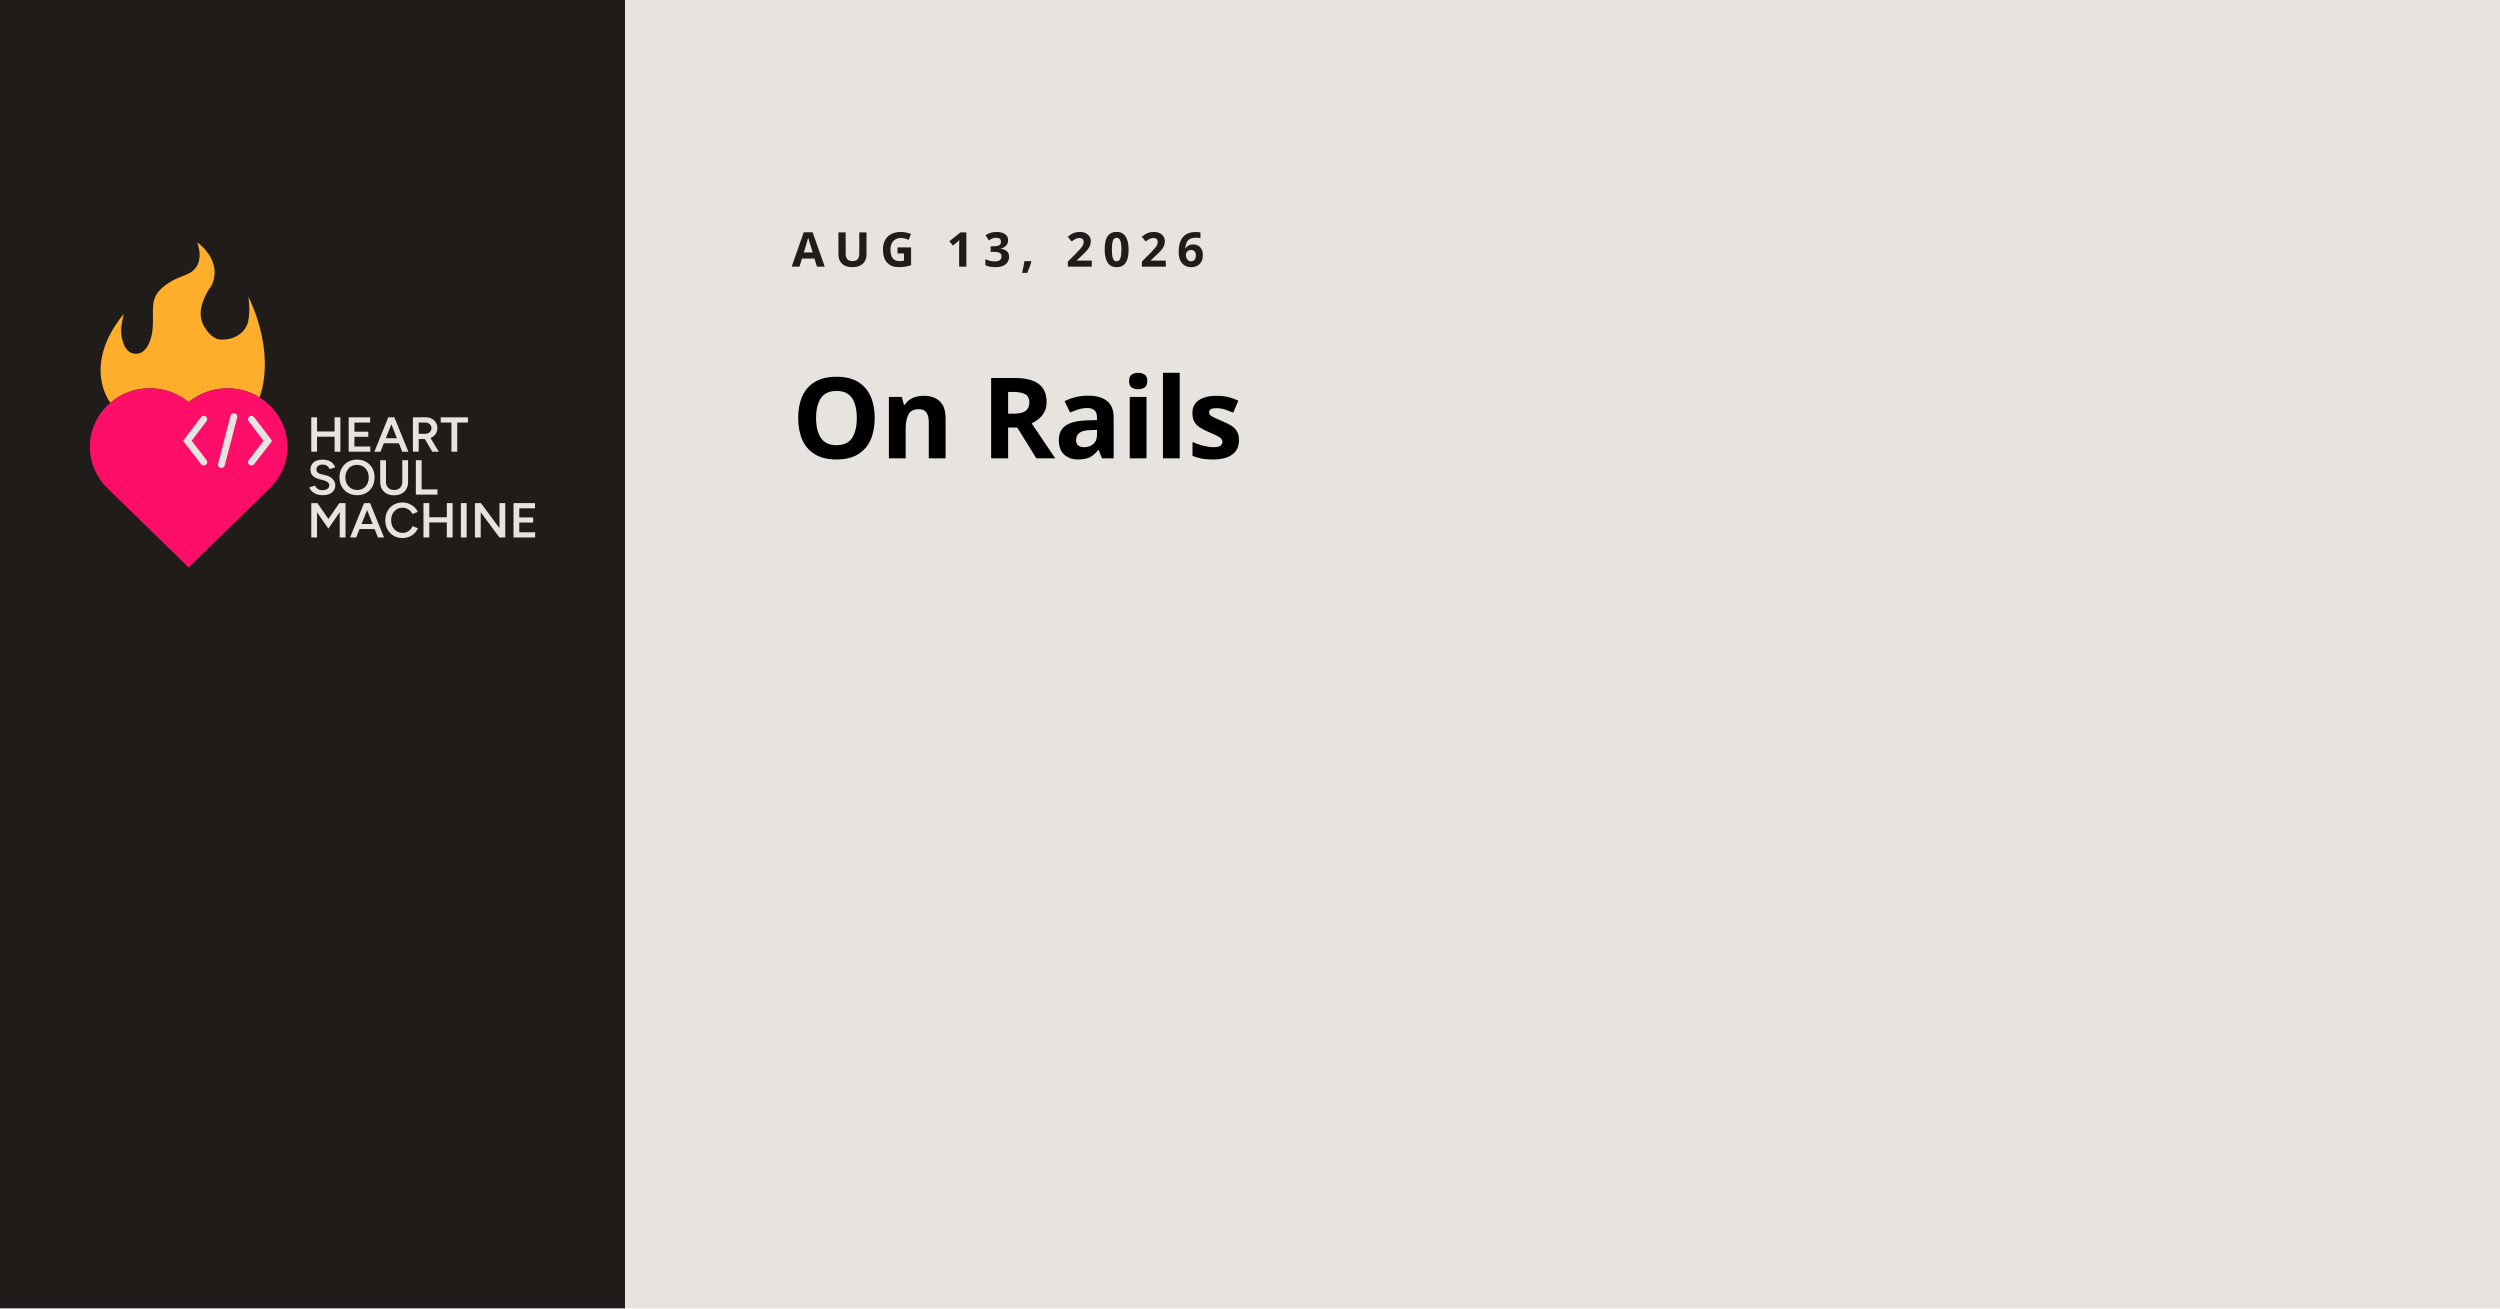
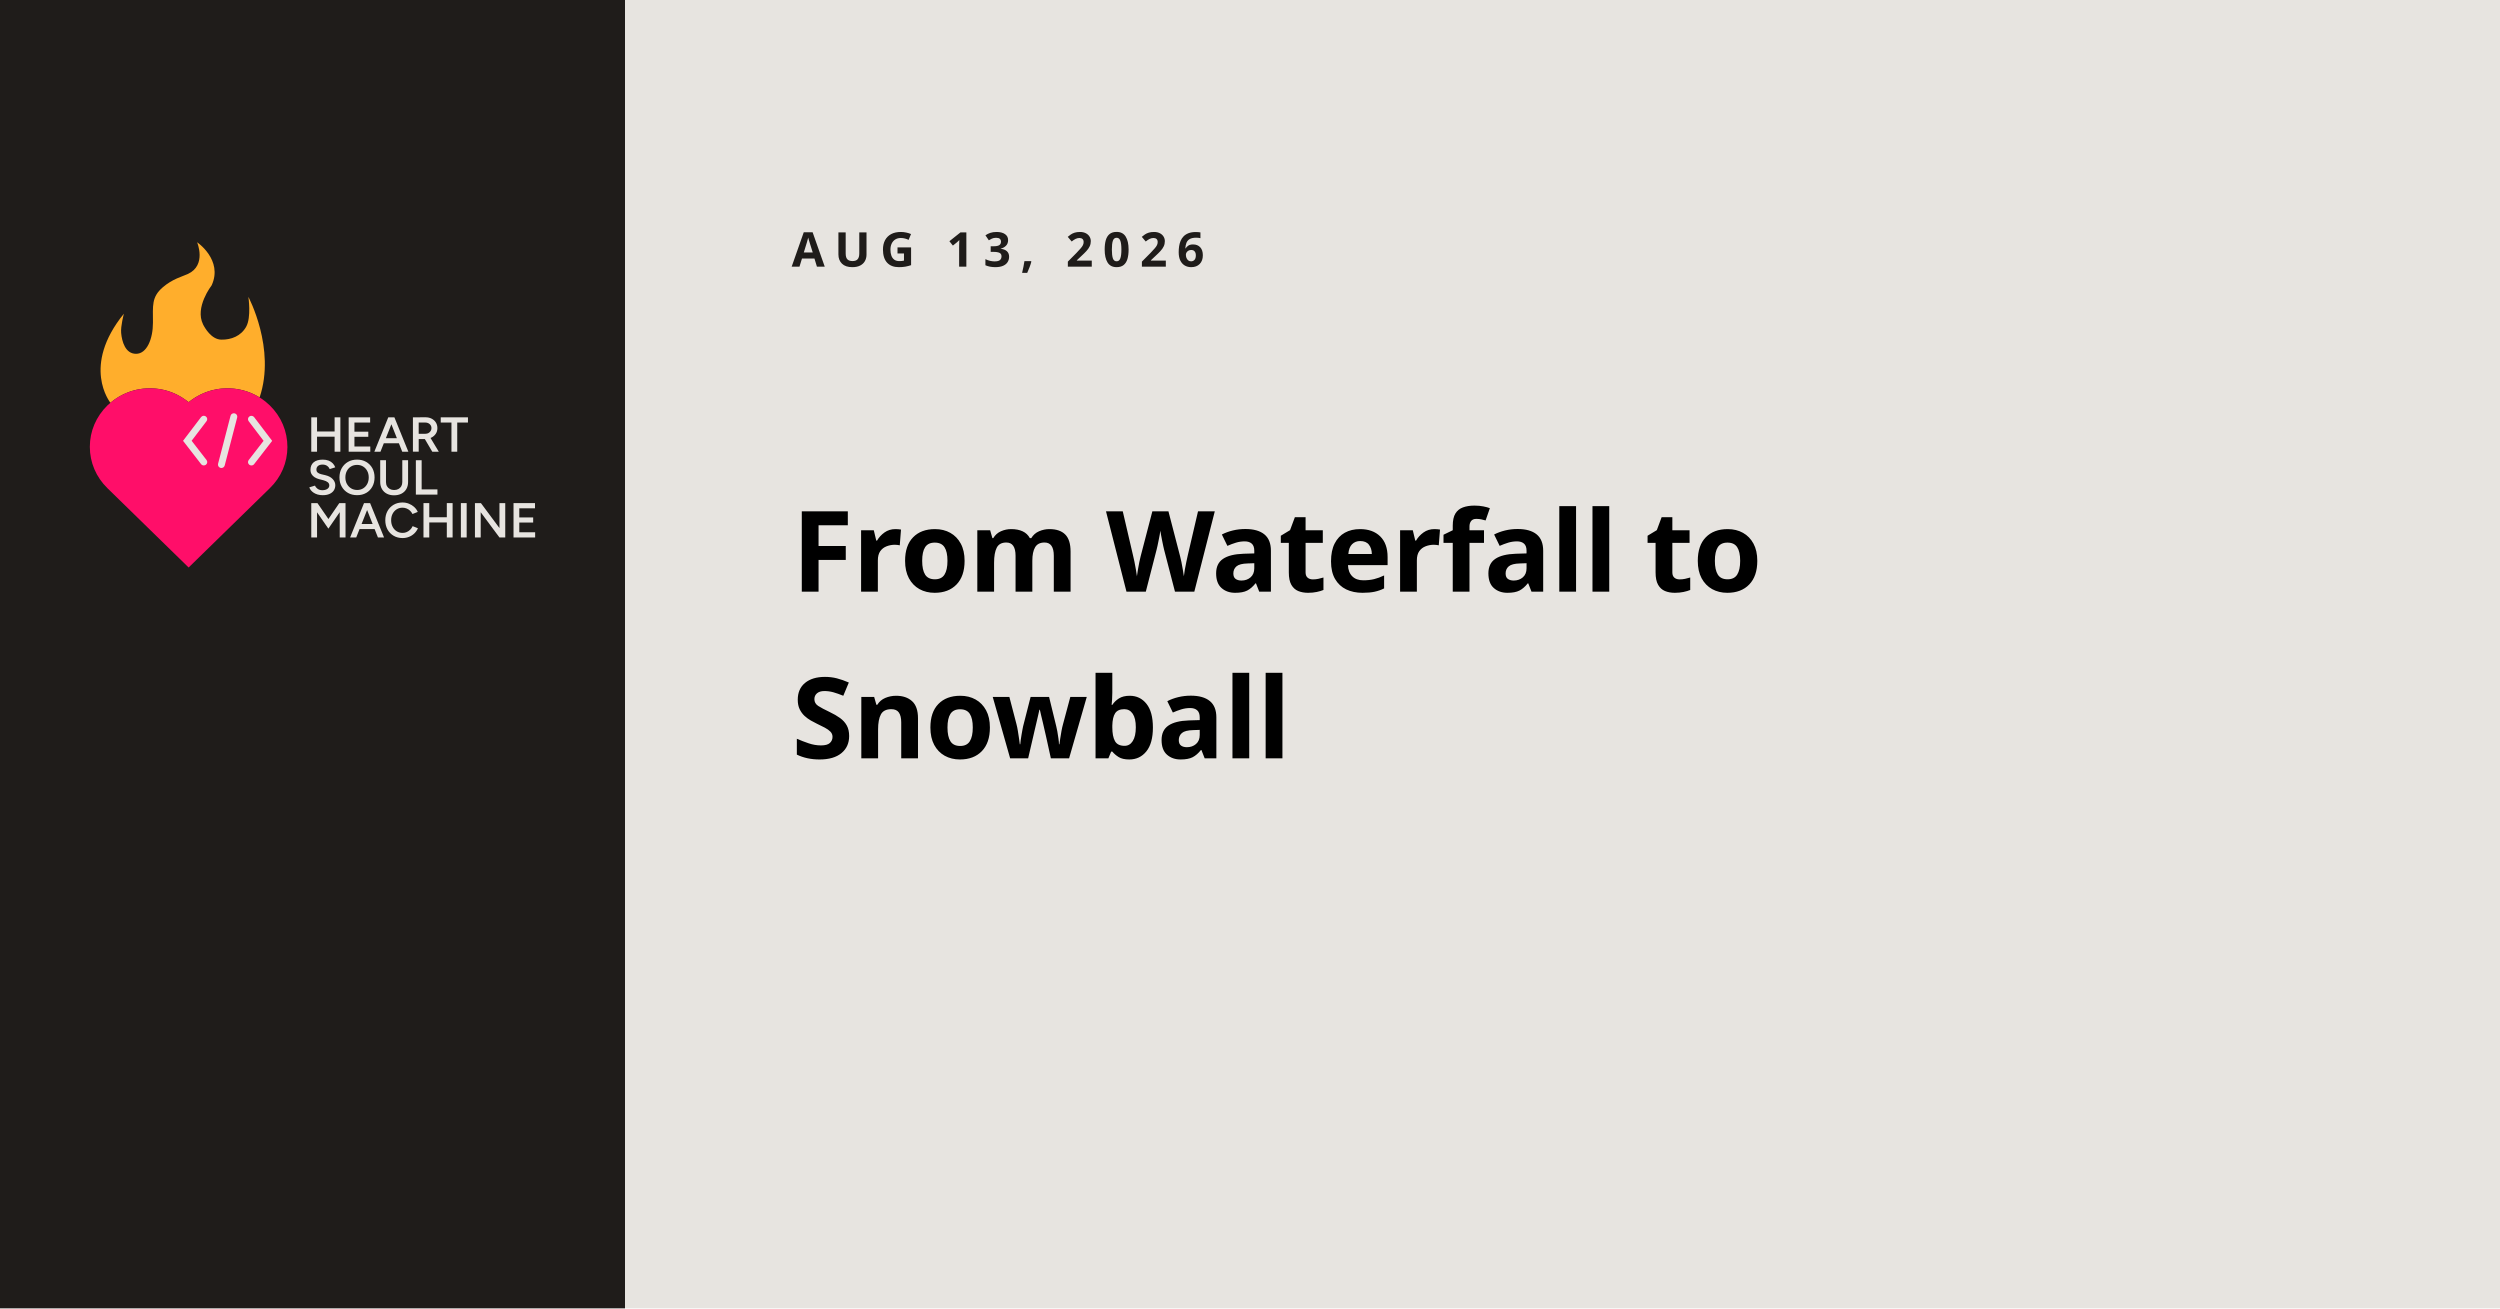
<svg xmlns="http://www.w3.org/2000/svg" id="Preview" data-name="Layer 1" viewBox="0 0 1200 628">
  <defs>
    <style>

      .date {
        font-family: Figtree;
        font-size: 23.02px;
        font-variation-settings: 'wght' 300;
        font-weight: 700;
        letter-spacing: .2em;
        text-transform: uppercase;
      }

      .date, .grey {
-           fill: #1f1c1a;
+         fill: #1f1c1a;
      }

      .description {
        font-family: Figtree-Bold, Figtree;
        font-variation-settings: 'wght' 700;
        font-weight: 700;
        letter-spacing: -.01em;
        font-size: 54px;
      }

      .grey, .cls-7, .paper, .cls-9 {
        stroke-width: 0px;
      }

      .cls-7 {
        fill: #ffae2c;
      }

      .paper {
        fill: #e7e4e0;
      }

      .cls-9 {
        fill: #ff0e69;
      }
    </style>
  </defs>
  <rect class="paper" width="1200" height="628" />
  <rect class="grey" width="300" height="628" />
  <text class="date" transform="translate(380 128)">
    <tspan x="0" y="0">AUG 13, 2026</tspan>
  </text>
  <text class="description" transform="translate(380 220)">
-     <tspan x="0" y="0">On Rails</tspan>
+     <tspan x="0" y="64">From Waterfall to</tspan>
+     <tspan x="0" y="144">Snowball</tspan>
  </text>
  <g>
    <g>
      <path class="cls-7" d="M53,193.33h0c.62-.54,1.27-1.04,1.93-1.51.03-.02.05-.04.08-.06.65-.46,1.31-.89,1.99-1.29.04-.02.07-.04.11-.07.68-.4,1.37-.77,2.07-1.11.03-.01.06-.03.09-.04.72-.34,1.44-.66,2.18-.94,0,0,0,0,0,0,7.56-2.88,16.12-2.53,23.47,1.11,0,0,.01,0,.02.01.73.36,1.44.75,2.14,1.18.01,0,.02.01.03.02.7.43,1.39.89,2.06,1.38h0s1.38,1.02,1.38,1.02c1.04-.86,2.14-1.61,3.26-2.3.05-.03.11-.07.16-.1,3.08-1.87,6.42-3.13,9.86-3.76.06-.01.13-.02.19-.04.66-.12,1.32-.21,1.98-.28.05,0,.1,0,.15-.01,2.77-.28,5.56-.18,8.3.32.04,0,.09.01.13.02.65.12,1.3.27,1.95.43.07.02.14.04.21.06,2.72.72,5.35,1.84,7.79,3.35h.1c7.88-23.41-5.41-48.23-5.41-48.23,0,0,1.47,9.77-1.03,14.29-2.49,4.52-7.2,6.34-11.98,6.25-4.78-.09-7.94-5.7-8.74-7.32-4.09-8.22,4.07-18.65,4.13-18.77,5.56-12.17-6.99-20.66-6.99-20.66,0,0,4.68,10.97-4.39,15.21-2.72,1.27-7.33,2.32-12.07,6.4-5.51,4.74-4.73,8.88-4.73,16.9,0,8.02-2.97,15.04-8.12,15.04-5.16,0-6.78-5.9-7.15-10.04-.29-3.26,1.31-9.21,1.31-9.21-20.49,25.26-6.58,42.51-6.48,42.75h.01Z" />
      <path class="cls-9" d="M129.49,194.58c-10.63-10.36-27.56-10.96-38.95-1.53-11.39-9.43-28.31-8.83-38.95,1.53-5.46,5.33-8.47,12.39-8.47,19.89s3.01,14.57,8.47,19.89c3.04,2.99,37.83,36.94,38.18,37.28l.78.76.77-.76c2.41-2.38,22.96-22.44,32.84-32.08,3.16-3.09,5.25-5.12,5.32-5.19,5.45-5.26,8.46-12.28,8.48-19.78.02-7.56-2.99-14.66-8.47-20.01Z" />
      <path class="paper" d="M99.14,220.81c.55.71.41,1.73-.31,2.27-.3.22-.65.33-1,.33-.5,0-.99-.22-1.31-.64l-8.66-11.18,8.65-11.37c.55-.72,1.58-.86,2.3-.33.73.54.88,1.55.33,2.27l-7.16,9.41,7.15,9.23Z" />
      <path class="paper" d="M113.85,200.38l-5.99,23.04c-.19.73-.86,1.22-1.59,1.22-.13,0-.27-.02-.41-.05-.88-.22-1.41-1.11-1.19-1.97l5.99-23.04c.22-.87,1.12-1.39,2-1.17.88.22,1.41,1.11,1.19,1.97Z" />
      <path class="paper" d="M121.99,222.78c-.32.42-.81.64-1.31.64-.35,0-.7-.11-1-.33-.72-.54-.86-1.56-.31-2.27l7.15-9.23-7.16-9.41c-.55-.72-.4-1.73.33-2.27.73-.54,1.76-.39,2.3.33l8.65,11.37-8.66,11.18Z" />
    </g>
    <g>
      <polygon class="paper" points="152.18 209.61 160.61 209.61 160.61 216.82 163.38 216.82 163.38 200.32 160.61 200.32 160.61 207.11 152.18 207.11 152.18 200.32 149.41 200.32 149.41 216.82 152.18 216.82 152.18 209.61" />
      <polygon class="paper" points="170.13 216.82 177.74 216.82 177.74 214.32 170.13 214.32 170.13 209.66 176.78 209.66 176.78 207.21 170.13 207.21 170.13 202.82 177.67 202.82 177.67 200.32 170.13 200.32 169.56 200.32 167.36 200.32 167.36 216.82 169.56 216.82 170.13 216.82" />
      <path class="paper" d="M184.25,212.77h7.22l1.6,4.05h2.94l-6.7-16.5h-2.94l-6.68,16.5h2.94l1.6-4.05ZM187.86,203.65l2.65,6.69h-5.3l2.65-6.69Z" />
      <path class="paper" d="M200.98,210.74h2.94l3.57,6.08h3.13l-3.97-6.6c.13-.05.26-.1.38-.16.91-.45,1.62-1.06,2.14-1.85.52-.78.78-1.69.78-2.71s-.25-1.93-.74-2.71c-.49-.79-1.18-1.4-2.06-1.85-.88-.45-1.89-.66-3.04-.65l-3.4.02h-2.51v16.5h2.78v-6.08ZM206.24,203.57c.57.5.86,1.15.86,1.93,0,.52-.13.98-.4,1.39-.26.41-.61.73-1.03.97-.42.24-.91.35-1.45.35h-3.25v-5.4h3.04c.91,0,1.65.25,2.23.75Z" />
      <polygon class="paper" points="211.55 202.82 216.7 202.82 216.7 216.82 219.47 216.82 219.47 202.82 224.62 202.82 224.62 200.32 211.55 200.32 211.55 202.82" />
      <path class="paper" d="M150.59,236.53c.55.36,1.19.64,1.91.85.73.2,1.53.31,2.41.31,1.29,0,2.39-.2,3.29-.61.9-.41,1.58-.97,2.05-1.7s.69-1.56.69-2.5c0-1.07-.42-2.04-1.24-2.92-.83-.88-1.99-1.5-3.49-1.86l-2.06-.49c-.7-.17-1.26-.43-1.66-.77-.41-.34-.61-.81-.61-1.43,0-.75.26-1.34.78-1.77.52-.42,1.23-.64,2.14-.64s1.61.2,2.2.61c.59.41,1,.93,1.24,1.56l2.68-.85c-.26-.71-.65-1.34-1.17-1.9-.53-.56-1.19-1-2-1.32-.81-.32-1.74-.48-2.81-.48-1.9,0-3.36.43-4.38,1.28-1.02.86-1.53,2.05-1.53,3.6,0,.82.18,1.52.54,2.12.36.6.85,1.09,1.48,1.48.63.39,1.34.69,2.12.9l2.06.52c.86.22,1.55.53,2.06.93.51.4.77.92.77,1.54,0,.69-.3,1.25-.91,1.67-.61.42-1.43.64-2.47.64-.89-.02-1.64-.24-2.25-.68-.61-.44-1.01-.95-1.22-1.53l-2.73.83c.14.49.4.95.75,1.4s.81.85,1.36,1.21Z" />
      <path class="paper" d="M175.79,236.6c1.25-.72,2.23-1.73,2.94-3.02.71-1.29,1.06-2.77,1.06-4.43s-.36-3.14-1.06-4.42c-.71-1.28-1.7-2.29-2.97-3.02-1.27-.73-2.72-1.1-4.37-1.1s-3.12.37-4.38,1.1c-1.26.73-2.25,1.74-2.98,3.02-.73,1.28-1.09,2.76-1.09,4.44s.36,3.12,1.09,4.41c.73,1.29,1.73,2.29,3,3.02s2.74,1.08,4.4,1.08,3.09-.36,4.34-1.08ZM166.51,232.28c-.49-.9-.73-1.95-.73-3.12s.24-2.2.72-3.11c.48-.91,1.14-1.62,1.99-2.13.84-.51,1.81-.77,2.9-.77s2.07.26,2.91.78c.84.52,1.5,1.23,1.97,2.13.48.9.72,1.94.72,3.12s-.24,2.2-.71,3.1c-.47.9-1.12,1.61-1.95,2.13-.83.52-1.79.78-2.87.78s-2.08-.26-2.93-.78c-.85-.52-1.52-1.23-2.01-2.13Z" />
      <path class="paper" d="M182.5,220.91v10.47c0,1.27.28,2.39.83,3.35.55.96,1.32,1.7,2.32,2.23s2.16.79,3.48.79,2.56-.26,3.58-.79c1.01-.53,1.79-1.27,2.34-2.23.55-.96.83-2.07.83-3.35v-10.47h-2.78v10.47c0,.77-.16,1.44-.48,2.01-.32.57-.78,1.02-1.38,1.34-.6.32-1.29.48-2.07.48s-1.44-.16-2.03-.48c-.59-.32-1.05-.77-1.38-1.34-.33-.57-.49-1.24-.49-2.01v-10.47h-2.78Z" />
      <polygon class="paper" points="209.97 234.91 202.39 234.91 202.39 220.91 199.61 220.91 199.61 237.41 201.55 237.41 202.39 237.41 209.97 237.41 209.97 234.91" />
      <polygon class="paper" points="163.07 241.53 162.86 241.49 157.64 249.13 152.38 241.49 152.18 241.52 152.18 241.49 149.41 241.49 149.41 257.99 152.18 257.99 152.18 245.9 157.62 253.75 163.07 245.83 163.07 257.99 165.85 257.99 165.85 241.49 163.07 241.49 163.07 241.53" />
      <path class="paper" d="M177.53,241.49h-2.8l-6.68,16.5h2.94l1.6-4.05h7.22l1.6,4.05h2.94l-6.7-16.5h-.14ZM173.56,251.51l2.65-6.69,2.65,6.69h-5.3Z" />
      <path class="paper" d="M196.9,254.24c-.49.49-1.04.87-1.65,1.14-.61.28-1.27.41-1.97.41-1.07,0-2.02-.26-2.86-.78-.84-.52-1.49-1.23-1.96-2.15-.47-.91-.71-1.96-.71-3.14s.23-2.22.71-3.12c.47-.9,1.12-1.61,1.94-2.13.82-.52,1.76-.78,2.81-.78.69,0,1.34.13,1.96.38.62.25,1.18.61,1.66,1.07.49.46.87.99,1.16,1.59l2.54-1.01c-.4-.9-.97-1.68-1.71-2.36-.74-.68-1.59-1.21-2.55-1.59-.96-.38-1.98-.58-3.06-.58-1.61,0-3.04.37-4.28,1.1-1.24.73-2.22,1.74-2.93,3.02-.71,1.28-1.06,2.75-1.06,4.42s.36,3.14,1.06,4.42c.71,1.28,1.69,2.29,2.94,3.02,1.25.73,2.68,1.1,4.3,1.1,1.1,0,2.14-.2,3.11-.59s1.83-.95,2.56-1.66c.73-.71,1.3-1.54,1.7-2.46l-2.54-1.01c-.29.64-.67,1.21-1.16,1.7Z" />
      <polygon class="paper" points="214.47 248.28 206.05 248.28 206.05 241.49 203.27 241.49 203.27 257.99 206.05 257.99 206.05 250.78 214.47 250.78 214.47 257.99 217.25 257.99 217.25 241.49 214.47 241.49 214.47 248.28" />
      <rect class="paper" x="221.22" y="241.49" width="2.78" height="16.5" />
      <polygon class="paper" points="239.74 253.47 230.84 241.49 227.97 241.49 227.97 257.99 230.74 257.99 230.74 245.87 239.74 257.99 242.52 257.99 242.52 241.49 239.74 241.49 239.74 253.47" />
      <polygon class="paper" points="249.26 255.49 249.26 250.82 255.92 250.82 255.92 248.37 249.26 248.37 249.26 243.99 256.8 243.99 256.8 241.49 249.26 241.49 248.69 241.49 246.49 241.49 246.49 257.99 248.69 257.99 249.26 257.99 256.87 257.99 256.87 255.49 249.26 255.49" />
    </g>
  </g>
</svg>
